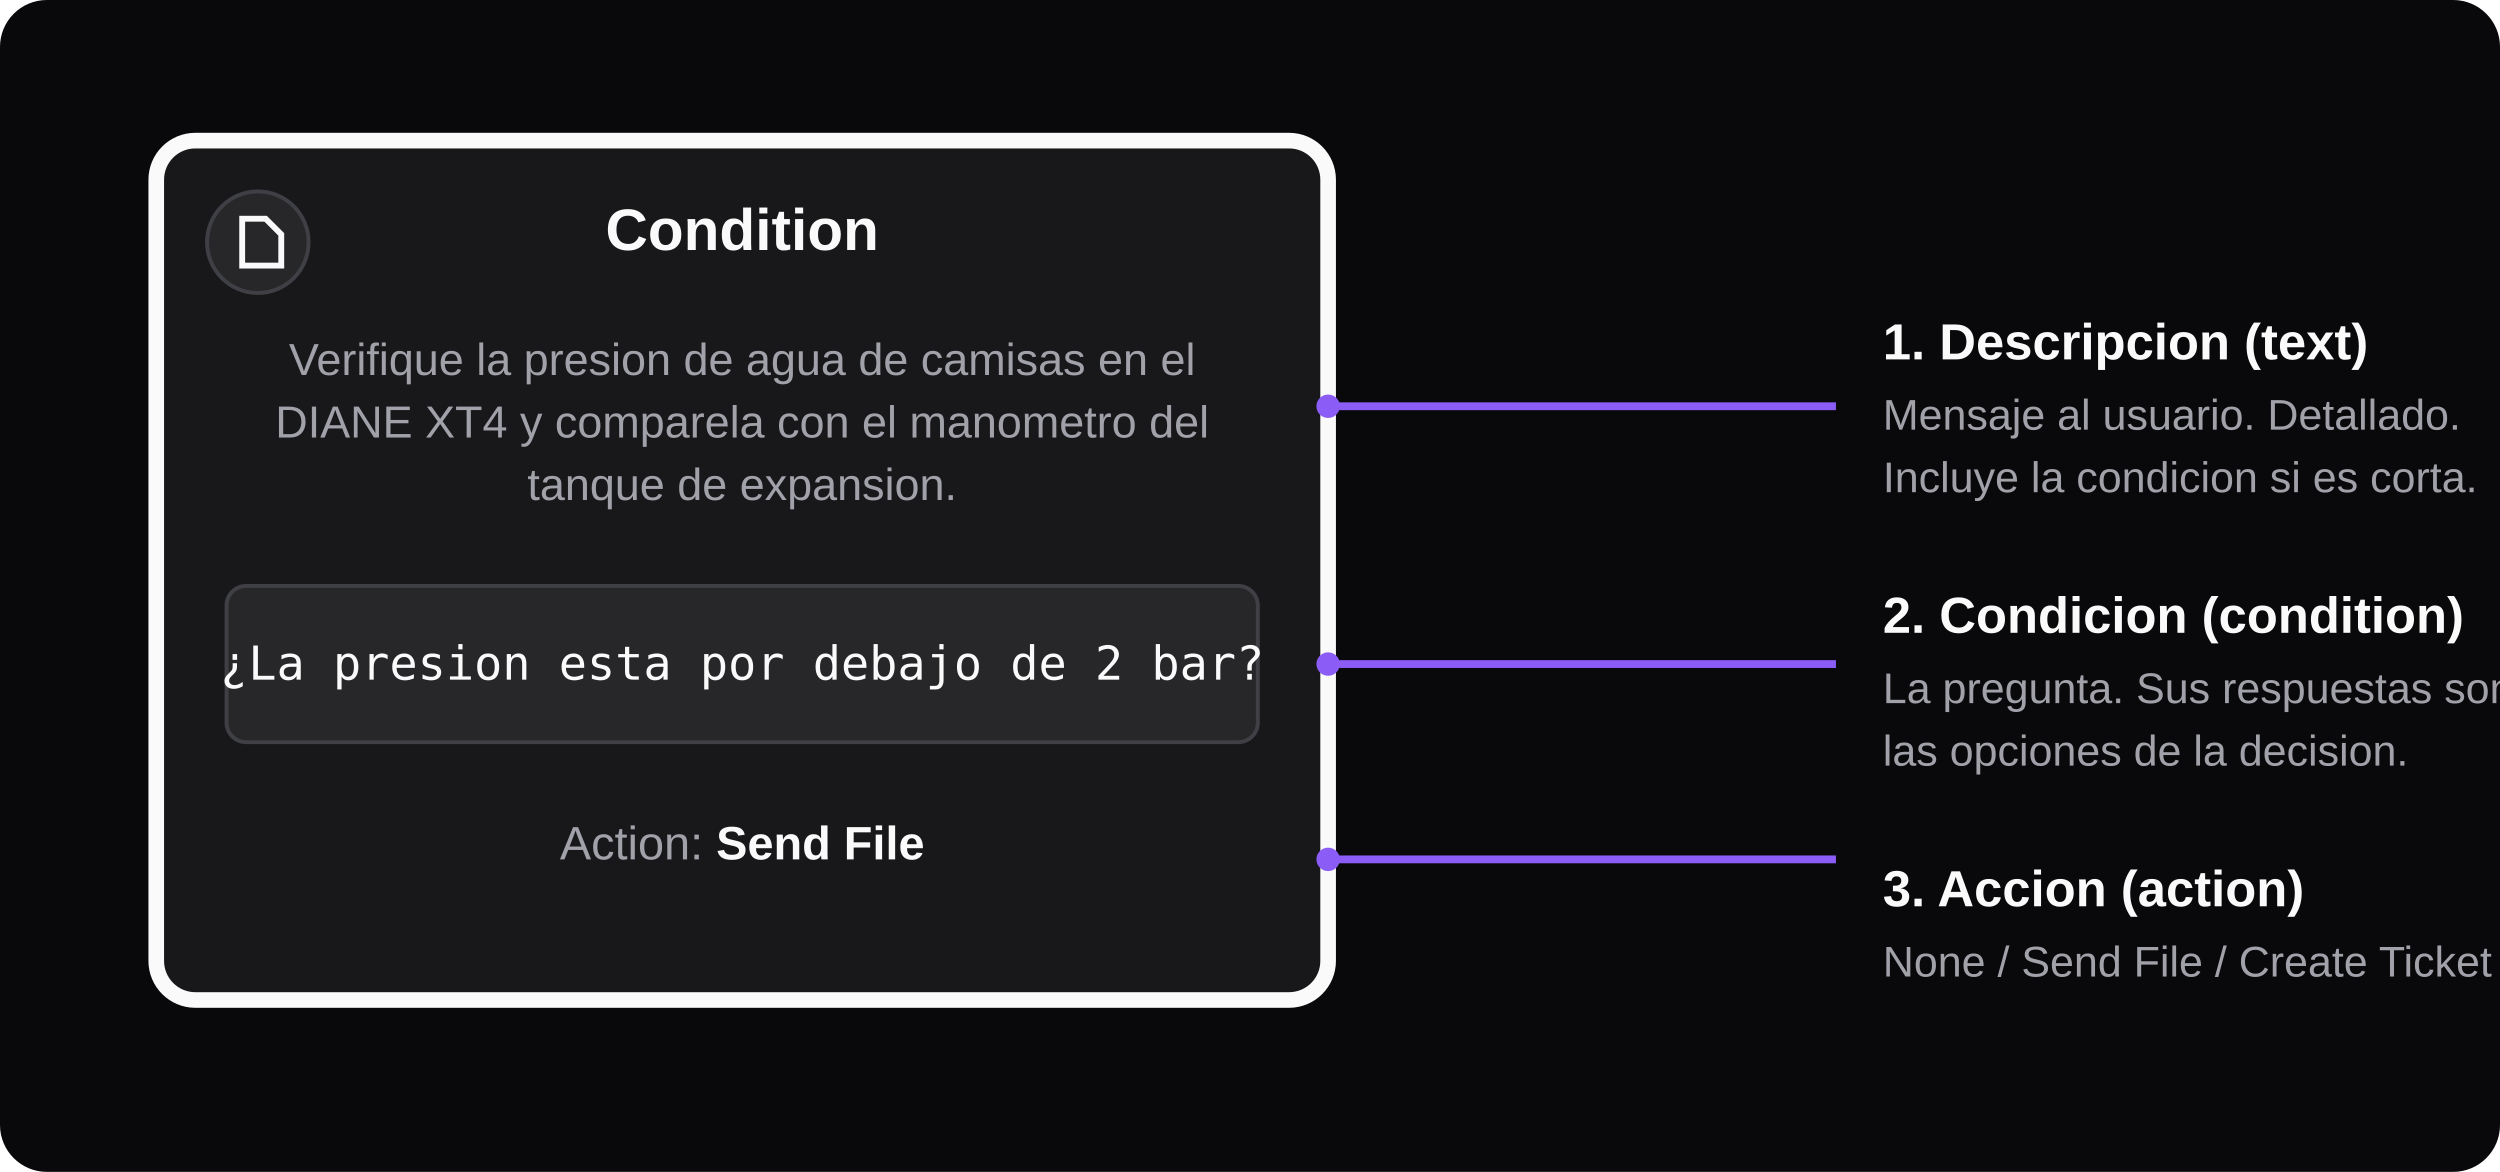
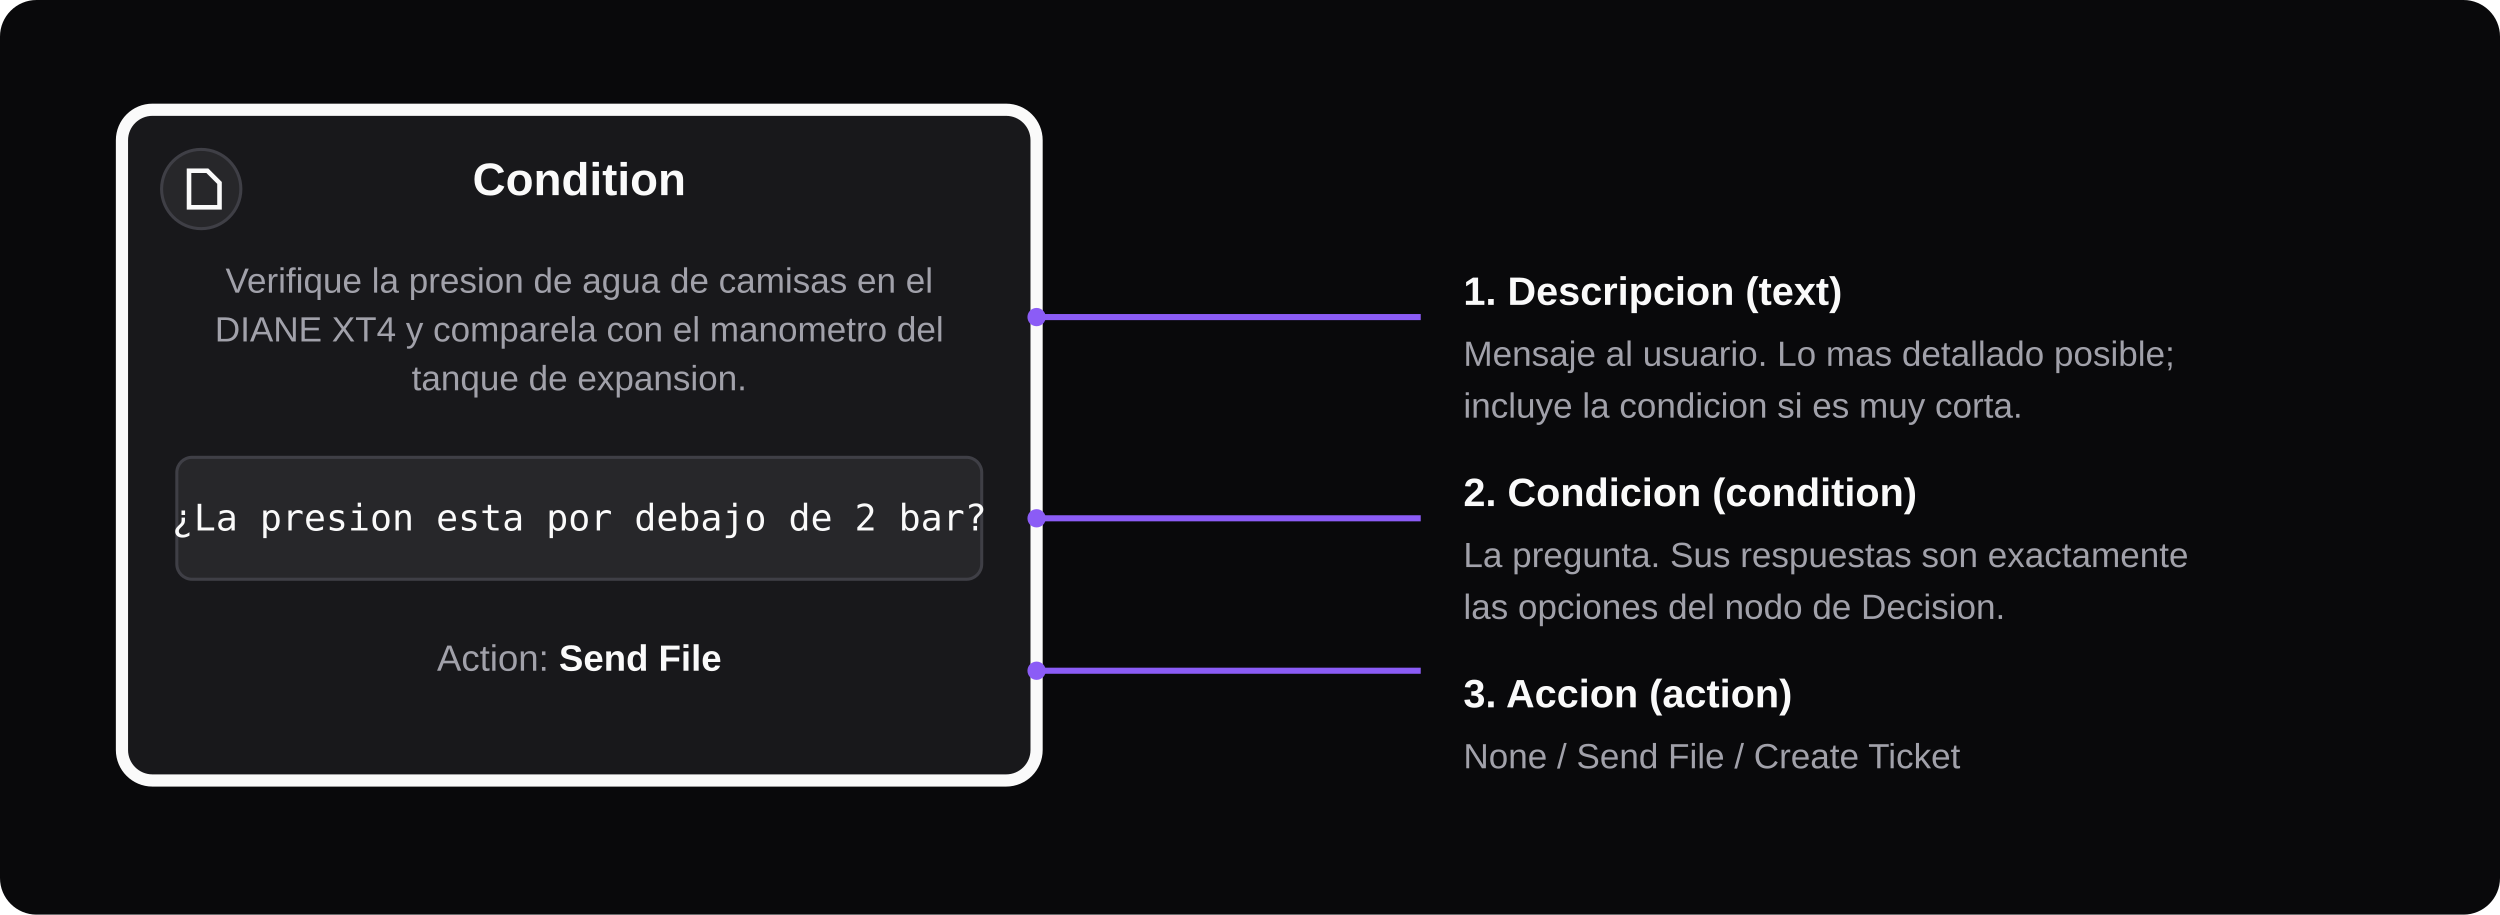
- <svg xmlns="http://www.w3.org/2000/svg" width="640" height="300" viewBox="0 0 640 300" font-family="system-ui,Arial,sans-serif">
-   <rect width="640" height="300" rx="12" fill="#09090b" />
+ <svg xmlns="http://www.w3.org/2000/svg" width="820" height="300" viewBox="0 0 820 300" font-family="system-ui,Arial,sans-serif">
+   <rect width="820" height="300" rx="12" fill="#09090b" />
  <rect x="40" y="36" width="300" height="220" rx="10" fill="#18181b" stroke="#fafafa" stroke-width="4" />
  <circle cx="66" cy="62" r="13" fill="#27272a" stroke="#3f3f46" />
  <path d="M62 56 h6 l4 4 v8 h-10 z" fill="none" stroke="#fafafa" stroke-width="1.5" />
  <text x="190" y="64" text-anchor="middle" fill="#fafafa" font-size="15" font-weight="700">Condition</text>
  <text x="190" y="96" text-anchor="middle" fill="#a1a1aa" font-size="11.5">Verifique la presion de agua de camisas en el</text>
  <text x="190" y="112" text-anchor="middle" fill="#a1a1aa" font-size="11.5">DIANE XT4 y comparela con el manometro del</text>
  <text x="190" y="128" text-anchor="middle" fill="#a1a1aa" font-size="11.5">tanque de expansion.</text>
  <rect x="58" y="150" width="264" height="40" rx="5" fill="#27272a" stroke="#3f3f46" />
  <text x="190" y="174" text-anchor="middle" fill="#fafafa" font-size="12" font-family="'JetBrains Mono',monospace">¿La presion esta por debajo de 2 bar?</text>
  <text x="190" y="220" text-anchor="middle" fill="#a1a1aa" font-size="12">Action: <tspan fill="#fafafa" font-weight="700">Send File</tspan>
  </text>
  <g stroke="#8b5cf6" stroke-width="2" fill="none">
-     <path d="M340 104 H 470" />
-     <path d="M340 170 H 470" />
-     <path d="M340 220 H 470" />
+     <path d="M340 104 H 466" />
+     <path d="M340 170 H 466" />
+     <path d="M340 220 H 466" />
  </g>
  <g fill="#8b5cf6">
    <circle cx="340" cy="104" r="3" />
    <circle cx="340" cy="170" r="3" />
    <circle cx="340" cy="220" r="3" />
  </g>
-   <text x="482" y="92" fill="#fafafa" font-size="13" font-weight="700">1. Descripcion (text)</text>
-   <text x="482" y="110" fill="#a1a1aa" font-size="11">Mensaje al usuario. Detallado.</text>
-   <text x="482" y="126" fill="#a1a1aa" font-size="11">Incluye la condicion si es corta.</text>
-   <text x="482" y="162" fill="#fafafa" font-size="13" font-weight="700">2. Condicion (condition)</text>
-   <text x="482" y="180" fill="#a1a1aa" font-size="11">La pregunta. Sus respuestas son</text>
-   <text x="482" y="196" fill="#a1a1aa" font-size="11">las opciones de la decision.</text>
-   <text x="482" y="232" fill="#fafafa" font-size="13" font-weight="700">3. Accion (action)</text>
-   <text x="482" y="250" fill="#a1a1aa" font-size="11">None / Send File / Create Ticket</text>
+   <text x="480" y="100" fill="#fafafa" font-size="13" font-weight="700">1. Descripcion (text)</text>
+   <text x="480" y="120" fill="#a1a1aa" font-size="11.5">Mensaje al usuario. Lo mas detallado posible;</text>
+   <text x="480" y="137" fill="#a1a1aa" font-size="11.5">incluye la condicion si es muy corta.</text>
+   <text x="480" y="166" fill="#fafafa" font-size="13" font-weight="700">2. Condicion (condition)</text>
+   <text x="480" y="186" fill="#a1a1aa" font-size="11.5">La pregunta. Sus respuestas son exactamente</text>
+   <text x="480" y="203" fill="#a1a1aa" font-size="11.5">las opciones del nodo de Decision.</text>
+   <text x="480" y="232" fill="#fafafa" font-size="13" font-weight="700">3. Accion (action)</text>
+   <text x="480" y="252" fill="#a1a1aa" font-size="11.5">None / Send File / Create Ticket</text>
</svg>
